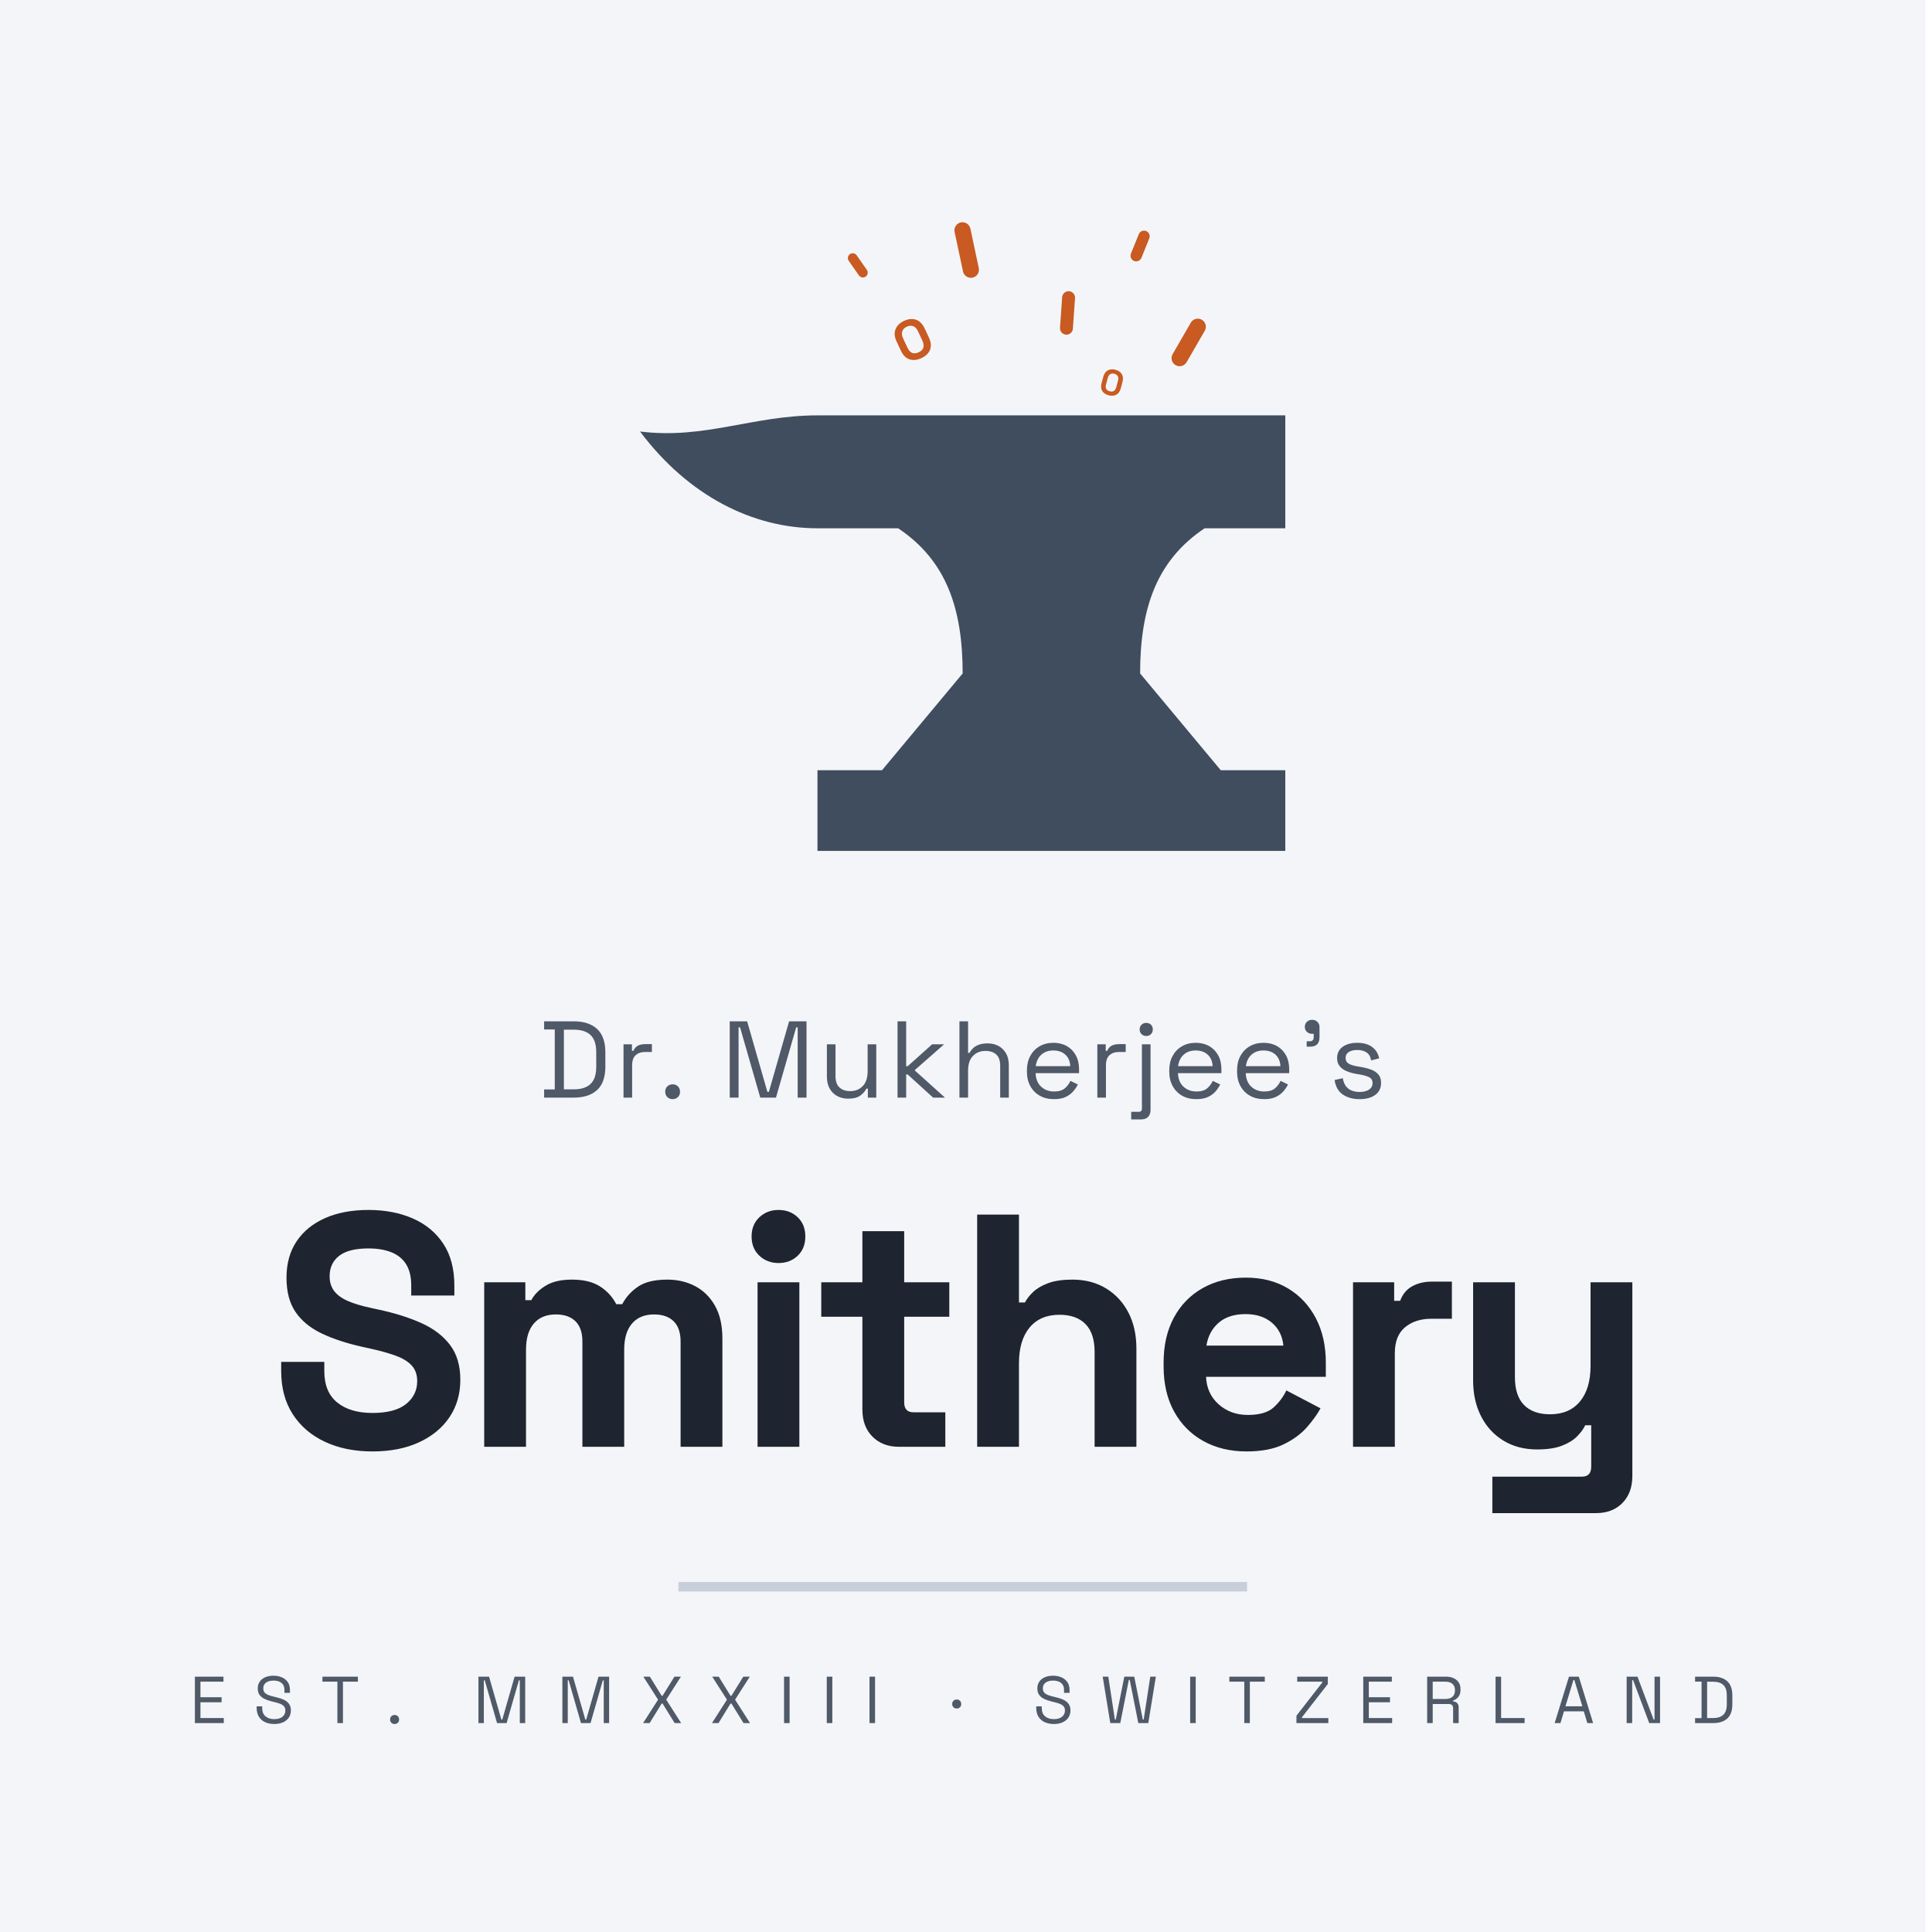
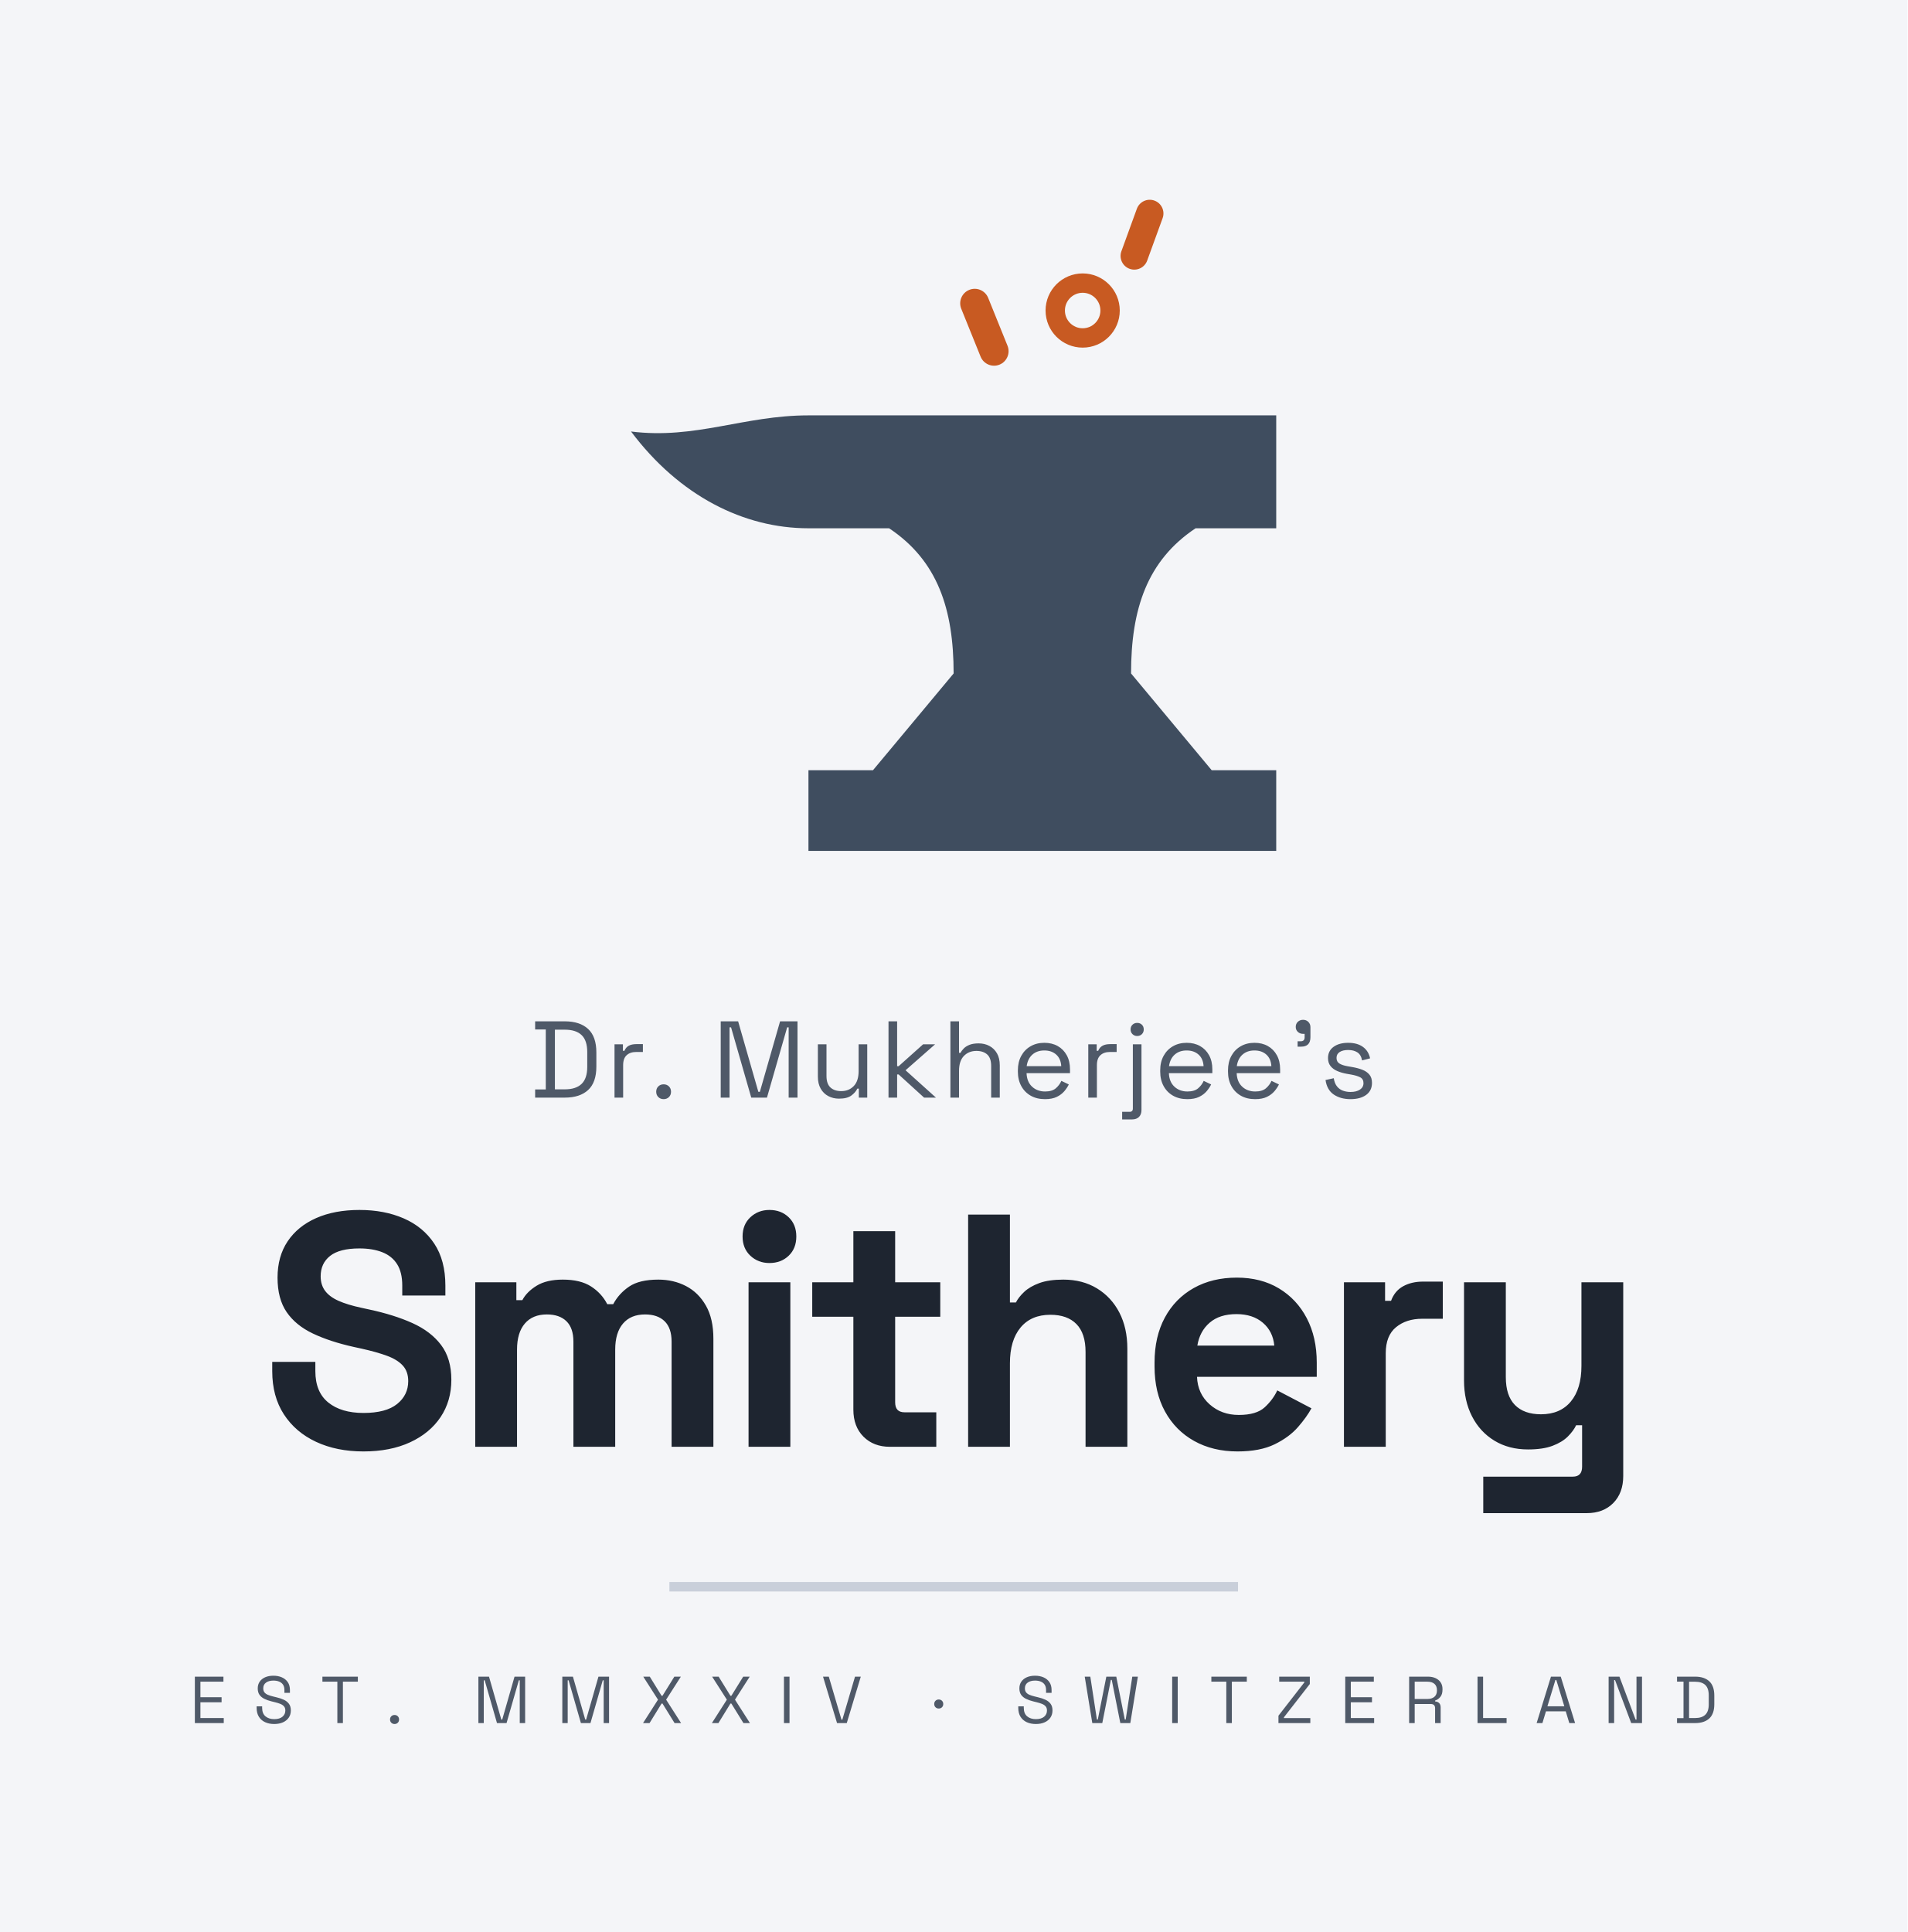
- <svg xmlns="http://www.w3.org/2000/svg" viewBox="0 0 406.298 407.712" width="406.298" height="407.712">
+ <svg xmlns="http://www.w3.org/2000/svg" viewBox="0 0 402.532 407.712" width="402.532" height="407.712">
  <rect width="100%" height="100%" fill="#F4F5F8" />
  <g transform="translate(40 40)">
-     <g transform="translate(88.244 0)">
+     <g transform="translate(86.361 0)">
      <g transform="scale(1.702) translate(-4 -2)">
-         <path d="M42.887 22.901Q42.1 23.268 41.422 23.056Q40.743 22.843 40.332 21.961L39.811 20.844Q39.412 19.988 39.679 19.319Q39.946 18.65 40.733 18.283Q41.526 17.913 42.207 18.14Q42.888 18.367 43.288 19.223L43.808 20.34Q44.22 21.222 43.95 21.877Q43.68 22.532 42.887 22.901ZM42.549 22.178Q43.025 21.956 43.129 21.591Q43.233 21.226 43.008 20.744L42.458 19.564Q42.23 19.075 41.863 18.942Q41.495 18.808 41.07 19.006Q40.632 19.21 40.51 19.584Q40.387 19.958 40.605 20.428L41.156 21.608Q41.389 22.109 41.738 22.252Q42.086 22.394 42.549 22.178Z" fill="#C85A22" />
-         <path d="M66.095 27.51Q65.556 27.365 65.31 26.98Q65.064 26.595 65.226 25.991L65.431 25.226Q65.588 24.639 65.996 24.42Q66.404 24.201 66.943 24.345Q67.487 24.491 67.728 24.884Q67.97 25.277 67.813 25.864L67.608 26.629Q67.446 27.233 67.042 27.444Q66.639 27.655 66.095 27.51ZM66.228 27.014Q66.554 27.102 66.756 26.965Q66.958 26.828 67.047 26.497L67.264 25.689Q67.353 25.354 67.227 25.137Q67.102 24.919 66.811 24.841Q66.511 24.761 66.296 24.894Q66.08 25.027 65.994 25.349L65.778 26.157Q65.686 26.501 65.798 26.715Q65.911 26.929 66.228 27.014Z" fill="#C85A22" />
-         <rect x="47.5" y="6" width="2" height="7" rx="1" fill="#C85A22" transform="rotate(-12 48.5 9.5)" />
-         <rect x="34.4" y="9.7" width="1.2" height="3.4" rx="0.6" fill="#C85A22" transform="rotate(-35 35 11.4)" />
-         <rect x="60.2" y="14.6" width="1.6" height="5.4" rx="0.8" fill="#C85A22" transform="rotate(4 61 17.3)" />
-         <rect x="69.3" y="7" width="1.4" height="4" rx="0.7" fill="#C85A22" transform="rotate(22 70 9)" />
-         <rect x="75" y="17.7" width="2" height="6.5" rx="1" fill="#C85A22" transform="rotate(30 76 21)" />
+         <rect x="50" y="14" width="3.6" height="10" rx="1.8" fill="#C85A22" transform="rotate(-22 52 19)" />
+         <circle cx="64" cy="17" r="3.4" fill="none" stroke="#C85A22" stroke-width="2.4" />
+         <rect x="69.5" y="3" width="3.4" height="9" rx="1.7" fill="#C85A22" transform="rotate(20 71 8)" />
        <path d="M30 30 H88 V44 H78 C72 48 70 54 70 62 L80 74 H88 V84 H30 V74 H38 L48 62 C48 54 46 48 40 44 H30 C22 44 14 40 8 32 C16 33 22 30 30 30 Z" fill="#3F4D5F" />
      </g>
    </g>
    <g transform="translate(0 169)">
-       <path d="M74.816 22.632V20.911H77.062V8.253H74.816V6.532H81.08Q84.258 6.532 85.998 8.144Q87.737 9.756 87.737 13.097V16.084Q87.737 19.425 85.998 21.028Q84.258 22.632 81.08 22.632ZM78.988 20.884H81.094Q83.424 20.884 84.618 19.739Q85.812 18.593 85.812 16.159V13.021Q85.812 10.564 84.618 9.43Q83.424 8.296 81.094 8.296H78.988ZM91.568 22.632V11.387H93.342V12.757H93.658Q93.96 12.018 94.579 11.68Q95.198 11.341 96.225 11.341H97.556V13.003H96.098Q94.879 13.003 94.134 13.679Q93.388 14.355 93.388 15.787V22.632ZM101.933 22.954Q101.254 22.954 100.81 22.514Q100.365 22.075 100.365 21.388Q100.365 20.701 100.81 20.263Q101.254 19.825 101.933 19.825Q102.611 19.825 103.053 20.265Q103.494 20.704 103.494 21.391Q103.494 22.078 103.053 22.516Q102.611 22.954 101.933 22.954ZM113.98 22.632V6.532H117.655L121.924 21.411H122.24L126.509 6.532H130.184V22.632H128.318V7.8H128.002L123.74 22.632H120.424L116.162 7.8H115.846V22.632ZM138.938 22.849Q137.702 22.849 136.685 22.313Q135.669 21.777 135.076 20.736Q134.483 19.696 134.483 18.195V11.387H136.303V18.063Q136.303 19.727 137.14 20.493Q137.976 21.26 139.411 21.26Q141.022 21.26 142.052 20.195Q143.082 19.13 143.082 17.036V11.387H144.902V22.632H143.128V20.729H142.812Q142.438 21.532 141.549 22.191Q140.659 22.849 138.938 22.849ZM149.39 22.632V6.532H151.21V16.005H151.526L156.686 11.387H159.217L152.987 16.858L159.401 22.632H156.9L151.526 17.742H151.21V22.632ZM162.454 22.632V6.532H164.274V13.182H164.59Q164.839 12.684 165.304 12.226Q165.768 11.768 166.522 11.477Q167.275 11.187 168.418 11.187Q169.67 11.187 170.679 11.723Q171.688 12.259 172.281 13.288Q172.873 14.316 172.873 15.824V22.632H171.053V15.956Q171.053 14.276 170.217 13.526Q169.38 12.776 167.946 12.776Q166.334 12.776 165.304 13.833Q164.274 14.89 164.274 16.983V22.632ZM182.408 22.954Q180.69 22.954 179.407 22.23Q178.124 21.505 177.407 20.191Q176.691 18.876 176.691 17.148V16.872Q176.691 15.127 177.404 13.82Q178.117 12.514 179.38 11.79Q180.644 11.065 182.281 11.065Q183.878 11.065 185.095 11.747Q186.313 12.43 187.003 13.687Q187.693 14.944 187.693 16.659V17.469H178.524Q178.587 19.295 179.684 20.317Q180.782 21.339 182.435 21.339Q183.899 21.339 184.678 20.679Q185.457 20.019 185.87 19.098L187.439 19.85Q187.101 20.562 186.491 21.28Q185.882 21.998 184.903 22.476Q183.923 22.954 182.408 22.954ZM178.547 15.993H185.843Q185.751 14.416 184.78 13.548Q183.809 12.681 182.274 12.681Q180.742 12.681 179.758 13.548Q178.774 14.416 178.547 15.993ZM191.549 22.632V11.387H193.323V12.757H193.639Q193.941 12.018 194.56 11.68Q195.179 11.341 196.206 11.341H197.537V13.003H196.079Q194.86 13.003 194.115 13.679Q193.369 14.355 193.369 15.787V22.632ZM198.696 27.232V25.63H200.278Q200.956 25.63 200.956 24.94V11.387H202.776V25.244Q202.776 26.172 202.258 26.702Q201.739 27.232 200.769 27.232ZM201.866 9.629Q201.28 9.629 200.878 9.237Q200.477 8.845 200.477 8.246Q200.477 7.63 200.878 7.247Q201.28 6.863 201.866 6.863Q202.475 6.863 202.865 7.247Q203.255 7.63 203.255 8.246Q203.255 8.845 202.865 9.237Q202.475 9.629 201.866 9.629ZM212.446 22.954Q210.728 22.954 209.445 22.23Q208.162 21.505 207.445 20.191Q206.729 18.876 206.729 17.148V16.872Q206.729 15.127 207.442 13.82Q208.155 12.514 209.418 11.79Q210.682 11.065 212.319 11.065Q213.916 11.065 215.133 11.747Q216.351 12.43 217.041 13.687Q217.731 14.944 217.731 16.659V17.469H208.562Q208.625 19.295 209.722 20.317Q210.82 21.339 212.473 21.339Q213.937 21.339 214.716 20.679Q215.495 20.019 215.908 19.098L217.477 19.85Q217.139 20.562 216.529 21.28Q215.92 21.998 214.941 22.476Q213.961 22.954 212.446 22.954ZM208.585 15.993H215.881Q215.789 14.416 214.818 13.548Q213.847 12.681 212.312 12.681Q210.78 12.681 209.796 13.548Q208.812 14.416 208.585 15.993ZM226.752 22.954Q225.034 22.954 223.751 22.23Q222.468 21.505 221.751 20.191Q221.035 18.876 221.035 17.148V16.872Q221.035 15.127 221.748 13.82Q222.461 12.514 223.724 11.79Q224.988 11.065 226.625 11.065Q228.222 11.065 229.439 11.747Q230.657 12.43 231.347 13.687Q232.037 14.944 232.037 16.659V17.469H222.868Q222.931 19.295 224.028 20.317Q225.126 21.339 226.779 21.339Q228.243 21.339 229.022 20.679Q229.801 20.019 230.214 19.098L231.783 19.85Q231.445 20.562 230.835 21.28Q230.226 21.998 229.247 22.476Q228.267 22.954 226.752 22.954ZM222.891 15.993H230.187Q230.095 14.416 229.124 13.548Q228.153 12.681 226.618 12.681Q225.086 12.681 224.102 13.548Q223.118 14.416 222.891 15.993ZM235.724 11.878V10.739H236.376Q237.206 10.739 237.206 9.91V9.174H236.88Q236.221 9.174 235.775 8.76Q235.329 8.347 235.329 7.708Q235.329 7.05 235.775 6.63Q236.221 6.21 236.88 6.21Q237.545 6.21 237.988 6.65Q238.431 7.089 238.431 7.768V9.89Q238.431 11.878 236.459 11.878ZM246.882 22.954Q244.798 22.954 243.363 21.988Q241.929 21.022 241.614 18.918L243.351 18.538Q243.528 19.637 244.039 20.268Q244.549 20.9 245.292 21.169Q246.035 21.438 246.882 21.438Q248.155 21.438 248.891 20.934Q249.627 20.431 249.627 19.575Q249.627 18.703 248.93 18.342Q248.234 17.981 247.009 17.765L246.071 17.601Q244.973 17.403 244.082 17.017Q243.191 16.631 242.667 15.967Q242.142 15.303 242.142 14.29Q242.142 12.768 243.311 11.917Q244.479 11.065 246.405 11.065Q248.314 11.065 249.506 11.924Q250.697 12.784 251.023 14.343L249.328 14.779Q249.112 13.579 248.336 13.08Q247.56 12.581 246.405 12.581Q245.267 12.581 244.601 13.008Q243.936 13.434 243.936 14.25Q243.936 15.064 244.559 15.442Q245.182 15.821 246.258 16.008L247.196 16.172Q248.386 16.37 249.343 16.733Q250.3 17.096 250.86 17.757Q251.421 18.417 251.421 19.515Q251.421 21.162 250.195 22.058Q248.969 22.954 246.882 22.954Z" fill="#4F5968" />
-       <path d="M38.584 97.298Q32.914 97.298 28.574 95.268Q24.234 93.238 21.784 89.458Q19.334 85.678 19.334 80.358V78.398H28.434V80.358Q28.434 84.768 31.164 86.973Q33.894 89.178 38.584 89.178Q43.344 89.178 45.689 87.288Q48.034 85.398 48.034 82.458Q48.034 80.428 46.879 79.168Q45.724 77.908 43.519 77.103Q41.314 76.298 38.164 75.598L36.554 75.248Q31.514 74.128 27.909 72.413Q24.304 70.698 22.379 67.898Q20.454 65.098 20.454 60.618Q20.454 56.138 22.589 52.953Q24.724 49.768 28.609 48.053Q32.494 46.338 37.744 46.338Q42.994 46.338 47.089 48.123Q51.184 49.908 53.529 53.443Q55.874 56.978 55.874 62.298V64.398H46.774V62.298Q46.774 59.498 45.689 57.783Q44.604 56.068 42.574 55.263Q40.544 54.458 37.744 54.458Q33.544 54.458 31.549 56.033Q29.554 57.608 29.554 60.338Q29.554 62.158 30.499 63.418Q31.444 64.678 33.334 65.518Q35.224 66.358 38.164 66.988L39.774 67.338Q45.024 68.458 48.909 70.208Q52.794 71.958 54.964 74.828Q57.134 77.698 57.134 82.178Q57.134 86.658 54.859 90.053Q52.584 93.448 48.419 95.373Q44.254 97.298 38.584 97.298ZM62.174 96.318V61.598H70.854V65.378H72.114Q73.024 63.628 75.124 62.333Q77.224 61.038 80.654 61.038Q84.364 61.038 86.604 62.473Q88.844 63.908 90.034 66.218H91.294Q92.484 63.978 94.654 62.508Q96.824 61.038 100.814 61.038Q104.034 61.038 106.659 62.403Q109.284 63.768 110.859 66.533Q112.434 69.298 112.434 73.498V96.318H103.614V74.128Q103.614 71.258 102.144 69.823Q100.674 68.388 98.014 68.388Q95.004 68.388 93.359 70.313Q91.714 72.238 91.714 75.808V96.318H82.894V74.128Q82.894 71.258 81.424 69.823Q79.954 68.388 77.294 68.388Q74.284 68.388 72.639 70.313Q70.994 72.238 70.994 75.808V96.318ZM119.854 96.318V61.598H128.674V96.318ZM124.264 57.538Q121.884 57.538 120.239 55.998Q118.594 54.458 118.594 51.938Q118.594 49.418 120.239 47.878Q121.884 46.338 124.264 46.338Q126.714 46.338 128.324 47.878Q129.934 49.418 129.934 51.938Q129.934 54.458 128.324 55.998Q126.714 57.538 124.264 57.538ZM149.674 96.318Q146.244 96.318 144.109 94.183Q141.974 92.048 141.974 88.478V68.878H133.294V61.598H141.974V50.818H150.794V61.598H160.314V68.878H150.794V86.938Q150.794 89.038 152.754 89.038H159.474V96.318ZM166.194 96.318V47.318H175.014V65.868H176.274Q176.834 64.748 178.024 63.628Q179.214 62.508 181.209 61.773Q183.204 61.038 186.284 61.038Q190.344 61.038 193.389 62.893Q196.434 64.748 198.114 68.003Q199.794 71.258 199.794 75.598V96.318H190.974V76.298Q190.974 72.378 189.049 70.418Q187.124 68.458 183.554 68.458Q179.494 68.458 177.254 71.153Q175.014 73.848 175.014 78.678V96.318ZM223.034 97.298Q217.854 97.298 213.899 95.093Q209.944 92.888 207.739 88.863Q205.534 84.838 205.534 79.378V78.538Q205.534 73.078 207.704 69.053Q209.874 65.028 213.794 62.823Q217.714 60.618 222.894 60.618Q228.004 60.618 231.784 62.893Q235.564 65.168 237.664 69.193Q239.764 73.218 239.764 78.538V81.548H214.494Q214.634 85.118 217.154 87.358Q219.674 89.598 223.314 89.598Q227.024 89.598 228.774 87.988Q230.524 86.378 231.434 84.418L238.644 88.198Q237.664 90.018 235.809 92.153Q233.954 94.288 230.874 95.793Q227.794 97.298 223.034 97.298ZM214.564 74.968H230.804Q230.524 71.958 228.389 70.138Q226.254 68.318 222.824 68.318Q219.254 68.318 217.154 70.138Q215.054 71.958 214.564 74.968ZM245.504 96.318V61.598H254.184V65.518H255.444Q256.214 63.418 257.999 62.438Q259.784 61.458 262.164 61.458H266.364V69.298H262.024Q258.664 69.298 256.494 71.083Q254.324 72.868 254.324 76.578V96.318ZM274.904 110.318V102.618H293.804Q295.764 102.618 295.764 100.518V91.768H294.504Q293.944 92.958 292.754 94.148Q291.564 95.338 289.534 96.108Q287.504 96.878 284.354 96.878Q280.294 96.878 277.249 95.023Q274.204 93.168 272.524 89.878Q270.844 86.588 270.844 82.318V61.598H279.664V81.618Q279.664 85.538 281.589 87.498Q283.514 89.458 287.084 89.458Q291.144 89.458 293.384 86.763Q295.624 84.068 295.624 79.238V61.598H304.444V102.478Q304.444 106.048 302.344 108.183Q300.244 110.318 296.744 110.318Z" fill="#1E2530" />
-       <path d="M1.123 154.624V144.824H7.154V145.888H2.295V149.17H6.762V150.234H2.295V153.56H7.219V154.624ZM17.868 154.82Q16.793 154.82 15.955 154.439Q15.117 154.058 14.637 153.297Q14.157 152.536 14.157 151.392V151.09H15.321V151.392Q15.321 152.612 16.031 153.202Q16.741 153.792 17.868 153.792Q19.009 153.792 19.612 153.28Q20.215 152.768 20.215 151.971Q20.215 151.436 19.944 151.11Q19.673 150.783 19.183 150.582Q18.692 150.381 18.032 150.222L17.303 150.042Q16.444 149.828 15.787 149.505Q15.131 149.182 14.761 148.657Q14.391 148.131 14.391 147.305Q14.391 146.479 14.808 145.876Q15.225 145.274 15.967 144.951Q16.709 144.628 17.7 144.628Q18.69 144.628 19.479 144.97Q20.268 145.312 20.727 145.979Q21.186 146.647 21.186 147.651V148.24H20.023V147.651Q20.023 146.942 19.721 146.504Q19.42 146.067 18.894 145.861Q18.369 145.656 17.7 145.656Q16.73 145.656 16.143 146.08Q15.555 146.504 15.555 147.289Q15.555 147.812 15.803 148.133Q16.052 148.455 16.514 148.653Q16.977 148.851 17.625 149.007L18.354 149.186Q19.205 149.38 19.888 149.695Q20.57 150.01 20.975 150.55Q21.379 151.089 21.379 151.955Q21.379 152.821 20.944 153.465Q20.509 154.11 19.72 154.465Q18.932 154.82 17.868 154.82ZM31.194 154.624V145.888H28.04V144.824H35.52V145.888H32.366V154.624ZM43.266 154.82Q42.853 154.82 42.582 154.552Q42.312 154.285 42.312 153.867Q42.312 153.449 42.582 153.182Q42.853 152.915 43.266 152.915Q43.679 152.915 43.948 153.183Q44.216 153.451 44.216 153.869Q44.216 154.287 43.948 154.553Q43.679 154.82 43.266 154.82ZM60.959 154.624V144.824H63.196L65.795 153.881H65.987L68.585 144.824H70.823V154.624H69.687V145.596H69.494L66.9 154.624H64.882L62.287 145.596H62.095V154.624ZM78.669 154.624V144.824H80.906L83.505 153.881H83.697L86.295 144.824H88.533V154.624H87.397V145.596H87.204L84.61 154.624H82.592L79.997 145.596H79.805V154.624ZM95.703 154.624 98.861 149.682 95.751 144.824H97.125L99.618 148.863H99.81L102.313 144.824H103.687L100.577 149.682L103.735 154.624H102.361L99.81 150.501H99.618L97.078 154.624ZM110.235 154.624 113.393 149.682 110.283 144.824H111.657L114.15 148.863H114.342L116.845 144.824H118.219L115.109 149.682L118.267 154.624H116.893L114.342 150.501H114.15L111.61 154.624ZM125.443 154.624V144.824H126.615V154.624ZM134.459 154.624V144.824H135.631V154.624ZM143.475 154.624V144.824H144.647V154.624ZM161.875 151.552Q161.462 151.552 161.192 151.285Q160.921 151.017 160.921 150.599Q160.921 150.181 161.192 149.914Q161.462 149.648 161.875 149.648Q162.288 149.648 162.557 149.915Q162.826 150.183 162.826 150.601Q162.826 151.019 162.557 151.286Q162.288 151.552 161.875 151.552ZM182.368 154.82Q181.293 154.82 180.455 154.439Q179.617 154.058 179.137 153.297Q178.657 152.536 178.657 151.392V151.09H179.821V151.392Q179.821 152.612 180.531 153.202Q181.241 153.792 182.368 153.792Q183.509 153.792 184.112 153.28Q184.715 152.768 184.715 151.971Q184.715 151.436 184.444 151.11Q184.173 150.783 183.683 150.582Q183.192 150.381 182.532 150.222L181.803 150.042Q180.944 149.828 180.287 149.505Q179.631 149.182 179.261 148.657Q178.891 148.131 178.891 147.305Q178.891 146.479 179.308 145.876Q179.725 145.274 180.467 144.951Q181.209 144.628 182.2 144.628Q183.19 144.628 183.979 144.97Q184.768 145.312 185.227 145.979Q185.686 146.647 185.686 147.651V148.24H184.523V147.651Q184.523 146.942 184.221 146.504Q183.92 146.067 183.394 145.861Q182.869 145.656 182.2 145.656Q181.23 145.656 180.643 146.08Q180.055 146.504 180.055 147.289Q180.055 147.812 180.303 148.133Q180.552 148.455 181.014 148.653Q181.477 148.851 182.125 149.007L182.854 149.186Q183.705 149.38 184.388 149.695Q185.07 150.01 185.475 150.55Q185.879 151.089 185.879 151.955Q185.879 152.821 185.444 153.465Q185.009 154.11 184.22 154.465Q183.432 154.82 182.368 154.82ZM194.28 154.624 192.683 144.824H193.861L195.251 153.873H195.443L197.242 144.824H199.34L201.139 153.873H201.331L202.721 144.824H203.899L202.302 154.624H200.194L198.387 145.518H198.195L196.388 154.624ZM211.137 154.624V144.824H212.309V154.624ZM222.56 154.624V145.888H219.406V144.824H226.886V145.888H223.732V154.624ZM233.566 154.624V153.067L239.026 146.044V145.88H233.726V144.824H240.183V146.381L234.722 153.404V153.568H240.29V154.624ZM247.663 154.624V144.824H253.694V145.888H248.835V149.17H253.302V150.234H248.835V153.56H253.759V154.624ZM261.145 154.624V144.824H265.103Q266.017 144.824 266.708 145.136Q267.399 145.448 267.792 146.031Q268.184 146.614 268.184 147.432V147.58Q268.184 148.542 267.725 149.103Q267.265 149.664 266.629 149.866V150.058Q267.139 150.076 267.467 150.389Q267.795 150.701 267.795 151.329V154.624H266.623V151.475Q266.623 151.06 266.398 150.83Q266.174 150.6 265.708 150.6H262.317V154.624ZM262.317 149.536H264.986Q265.952 149.536 266.482 149.07Q267.012 148.604 267.012 147.757V147.667Q267.012 146.82 266.494 146.354Q265.976 145.888 264.986 145.888H262.317ZM275.579 154.624V144.824H276.751V153.56H281.708V154.624ZM288.051 154.624 291.075 144.824H293.142L296.165 154.624H294.947L294.196 152.15H290.02L289.27 154.624ZM290.325 151.078H293.891L292.204 145.539H292.012ZM303.243 154.624V144.824H305.524L308.931 153.881H309.124V144.824H310.288V154.624H308.006L304.599 145.557H304.407V154.624ZM317.68 154.624V153.577H319.047V145.871H317.68V144.824H321.493Q323.427 144.824 324.486 145.805Q325.545 146.786 325.545 148.82V150.638Q325.545 152.672 324.486 153.648Q323.427 154.624 321.493 154.624ZM320.219 153.56H321.501Q322.92 153.56 323.646 152.863Q324.373 152.166 324.373 150.684V148.774Q324.373 147.278 323.646 146.588Q322.92 145.898 321.501 145.898H320.219Z" fill="#4F5968" />
-       <rect x="103.149" y="124.848" width="120" height="2" fill="#C9CFDA" />
+       <path d="M72.933 22.632V20.911H75.179V8.253H72.933V6.532H79.197Q82.375 6.532 84.115 8.144Q85.854 9.756 85.854 13.097V16.084Q85.854 19.425 84.115 21.028Q82.375 22.632 79.197 22.632ZM77.105 20.884H79.211Q81.541 20.884 82.735 19.739Q83.929 18.593 83.929 16.159V13.021Q83.929 10.564 82.735 9.43Q81.541 8.296 79.211 8.296H77.105ZM89.685 22.632V11.387H91.459V12.757H91.775Q92.077 12.018 92.696 11.68Q93.315 11.341 94.342 11.341H95.673V13.003H94.215Q92.996 13.003 92.251 13.679Q91.505 14.355 91.505 15.787V22.632ZM100.05 22.954Q99.371 22.954 98.927 22.514Q98.482 22.075 98.482 21.388Q98.482 20.701 98.927 20.263Q99.371 19.825 100.05 19.825Q100.728 19.825 101.17 20.265Q101.611 20.704 101.611 21.391Q101.611 22.078 101.17 22.516Q100.728 22.954 100.05 22.954ZM112.097 22.632V6.532H115.772L120.041 21.411H120.357L124.626 6.532H128.301V22.632H126.435V7.8H126.119L121.857 22.632H118.541L114.279 7.8H113.963V22.632ZM137.055 22.849Q135.819 22.849 134.802 22.313Q133.786 21.777 133.193 20.736Q132.6 19.696 132.6 18.195V11.387H134.42V18.063Q134.42 19.727 135.257 20.493Q136.093 21.26 137.528 21.26Q139.139 21.26 140.169 20.195Q141.199 19.13 141.199 17.036V11.387H143.019V22.632H141.245V20.729H140.929Q140.555 21.532 139.666 22.191Q138.776 22.849 137.055 22.849ZM147.507 22.632V6.532H149.327V16.005H149.643L154.803 11.387H157.334L151.104 16.858L157.518 22.632H155.017L149.643 17.742H149.327V22.632ZM160.571 22.632V6.532H162.391V13.182H162.707Q162.956 12.684 163.421 12.226Q163.885 11.768 164.639 11.477Q165.392 11.187 166.535 11.187Q167.787 11.187 168.796 11.723Q169.805 12.259 170.398 13.288Q170.99 14.316 170.99 15.824V22.632H169.17V15.956Q169.17 14.276 168.334 13.526Q167.497 12.776 166.063 12.776Q164.451 12.776 163.421 13.833Q162.391 14.89 162.391 16.983V22.632ZM180.525 22.954Q178.807 22.954 177.524 22.23Q176.241 21.505 175.524 20.191Q174.808 18.876 174.808 17.148V16.872Q174.808 15.127 175.521 13.82Q176.234 12.514 177.497 11.79Q178.761 11.065 180.398 11.065Q181.995 11.065 183.212 11.747Q184.43 12.43 185.12 13.687Q185.81 14.944 185.81 16.659V17.469H176.641Q176.704 19.295 177.801 20.317Q178.899 21.339 180.552 21.339Q182.016 21.339 182.795 20.679Q183.574 20.019 183.987 19.098L185.556 19.85Q185.218 20.562 184.608 21.28Q183.999 21.998 183.02 22.476Q182.04 22.954 180.525 22.954ZM176.664 15.993H183.96Q183.868 14.416 182.897 13.548Q181.926 12.681 180.391 12.681Q178.859 12.681 177.875 13.548Q176.891 14.416 176.664 15.993ZM189.666 22.632V11.387H191.44V12.757H191.756Q192.058 12.018 192.677 11.68Q193.296 11.341 194.323 11.341H195.654V13.003H194.196Q192.977 13.003 192.232 13.679Q191.486 14.355 191.486 15.787V22.632ZM196.813 27.232V25.63H198.395Q199.073 25.63 199.073 24.94V11.387H200.893V25.244Q200.893 26.172 200.375 26.702Q199.856 27.232 198.886 27.232ZM199.983 9.629Q199.397 9.629 198.995 9.237Q198.594 8.845 198.594 8.246Q198.594 7.63 198.995 7.247Q199.397 6.863 199.983 6.863Q200.592 6.863 200.982 7.247Q201.372 7.63 201.372 8.246Q201.372 8.845 200.982 9.237Q200.592 9.629 199.983 9.629ZM210.563 22.954Q208.845 22.954 207.562 22.23Q206.279 21.505 205.562 20.191Q204.846 18.876 204.846 17.148V16.872Q204.846 15.127 205.559 13.82Q206.272 12.514 207.535 11.79Q208.799 11.065 210.436 11.065Q212.033 11.065 213.25 11.747Q214.468 12.43 215.158 13.687Q215.848 14.944 215.848 16.659V17.469H206.679Q206.742 19.295 207.839 20.317Q208.937 21.339 210.59 21.339Q212.054 21.339 212.833 20.679Q213.612 20.019 214.025 19.098L215.594 19.85Q215.256 20.562 214.646 21.28Q214.037 21.998 213.058 22.476Q212.078 22.954 210.563 22.954ZM206.702 15.993H213.998Q213.906 14.416 212.935 13.548Q211.964 12.681 210.429 12.681Q208.897 12.681 207.913 13.548Q206.929 14.416 206.702 15.993ZM224.869 22.954Q223.151 22.954 221.868 22.23Q220.585 21.505 219.868 20.191Q219.152 18.876 219.152 17.148V16.872Q219.152 15.127 219.865 13.82Q220.578 12.514 221.841 11.79Q223.105 11.065 224.742 11.065Q226.339 11.065 227.556 11.747Q228.774 12.43 229.464 13.687Q230.154 14.944 230.154 16.659V17.469H220.985Q221.048 19.295 222.145 20.317Q223.243 21.339 224.896 21.339Q226.36 21.339 227.139 20.679Q227.918 20.019 228.331 19.098L229.9 19.85Q229.562 20.562 228.952 21.28Q228.343 21.998 227.364 22.476Q226.384 22.954 224.869 22.954ZM221.008 15.993H228.304Q228.212 14.416 227.241 13.548Q226.27 12.681 224.735 12.681Q223.203 12.681 222.219 13.548Q221.235 14.416 221.008 15.993ZM233.841 11.878V10.739H234.493Q235.323 10.739 235.323 9.91V9.174H234.997Q234.338 9.174 233.892 8.76Q233.446 8.347 233.446 7.708Q233.446 7.05 233.892 6.63Q234.338 6.21 234.997 6.21Q235.662 6.21 236.105 6.65Q236.548 7.089 236.548 7.768V9.89Q236.548 11.878 234.576 11.878ZM244.999 22.954Q242.915 22.954 241.48 21.988Q240.046 21.022 239.731 18.918L241.468 18.538Q241.645 19.637 242.156 20.268Q242.666 20.9 243.409 21.169Q244.152 21.438 244.999 21.438Q246.272 21.438 247.008 20.934Q247.744 20.431 247.744 19.575Q247.744 18.703 247.047 18.342Q246.351 17.981 245.126 17.765L244.188 17.601Q243.09 17.403 242.199 17.017Q241.308 16.631 240.784 15.967Q240.259 15.303 240.259 14.29Q240.259 12.768 241.428 11.917Q242.596 11.065 244.522 11.065Q246.431 11.065 247.623 11.924Q248.814 12.784 249.14 14.343L247.445 14.779Q247.229 13.579 246.453 13.08Q245.677 12.581 244.522 12.581Q243.384 12.581 242.718 13.008Q242.053 13.434 242.053 14.25Q242.053 15.064 242.676 15.442Q243.299 15.821 244.375 16.008L245.313 16.172Q246.503 16.37 247.46 16.733Q248.417 17.096 248.977 17.757Q249.538 18.417 249.538 19.515Q249.538 21.162 248.312 22.058Q247.086 22.954 244.999 22.954Z" fill="#4F5968" />
+       <path d="M36.701 97.298Q31.031 97.298 26.691 95.268Q22.351 93.238 19.901 89.458Q17.451 85.678 17.451 80.358V78.398H26.551V80.358Q26.551 84.768 29.281 86.973Q32.011 89.178 36.701 89.178Q41.461 89.178 43.806 87.288Q46.151 85.398 46.151 82.458Q46.151 80.428 44.996 79.168Q43.841 77.908 41.636 77.103Q39.431 76.298 36.281 75.598L34.671 75.248Q29.631 74.128 26.026 72.413Q22.421 70.698 20.496 67.898Q18.571 65.098 18.571 60.618Q18.571 56.138 20.706 52.953Q22.841 49.768 26.726 48.053Q30.611 46.338 35.861 46.338Q41.111 46.338 45.206 48.123Q49.301 49.908 51.646 53.443Q53.991 56.978 53.991 62.298V64.398H44.891V62.298Q44.891 59.498 43.806 57.783Q42.721 56.068 40.691 55.263Q38.661 54.458 35.861 54.458Q31.661 54.458 29.666 56.033Q27.671 57.608 27.671 60.338Q27.671 62.158 28.616 63.418Q29.561 64.678 31.451 65.518Q33.341 66.358 36.281 66.988L37.891 67.338Q43.141 68.458 47.026 70.208Q50.911 71.958 53.081 74.828Q55.251 77.698 55.251 82.178Q55.251 86.658 52.976 90.053Q50.701 93.448 46.536 95.373Q42.371 97.298 36.701 97.298ZM60.291 96.318V61.598H68.971V65.378H70.231Q71.141 63.628 73.241 62.333Q75.341 61.038 78.771 61.038Q82.481 61.038 84.721 62.473Q86.961 63.908 88.151 66.218H89.411Q90.601 63.978 92.771 62.508Q94.941 61.038 98.931 61.038Q102.151 61.038 104.776 62.403Q107.401 63.768 108.976 66.533Q110.551 69.298 110.551 73.498V96.318H101.731V74.128Q101.731 71.258 100.261 69.823Q98.791 68.388 96.131 68.388Q93.121 68.388 91.476 70.313Q89.831 72.238 89.831 75.808V96.318H81.011V74.128Q81.011 71.258 79.541 69.823Q78.071 68.388 75.411 68.388Q72.401 68.388 70.756 70.313Q69.111 72.238 69.111 75.808V96.318ZM117.971 96.318V61.598H126.791V96.318ZM122.381 57.538Q120.001 57.538 118.356 55.998Q116.711 54.458 116.711 51.938Q116.711 49.418 118.356 47.878Q120.001 46.338 122.381 46.338Q124.831 46.338 126.441 47.878Q128.051 49.418 128.051 51.938Q128.051 54.458 126.441 55.998Q124.831 57.538 122.381 57.538ZM147.791 96.318Q144.361 96.318 142.226 94.183Q140.091 92.048 140.091 88.478V68.878H131.411V61.598H140.091V50.818H148.911V61.598H158.431V68.878H148.911V86.938Q148.911 89.038 150.871 89.038H157.591V96.318ZM164.311 96.318V47.318H173.131V65.868H174.391Q174.951 64.748 176.141 63.628Q177.331 62.508 179.326 61.773Q181.321 61.038 184.401 61.038Q188.461 61.038 191.506 62.893Q194.551 64.748 196.231 68.003Q197.911 71.258 197.911 75.598V96.318H189.091V76.298Q189.091 72.378 187.166 70.418Q185.241 68.458 181.671 68.458Q177.611 68.458 175.371 71.153Q173.131 73.848 173.131 78.678V96.318ZM221.151 97.298Q215.971 97.298 212.016 95.093Q208.061 92.888 205.856 88.863Q203.651 84.838 203.651 79.378V78.538Q203.651 73.078 205.821 69.053Q207.991 65.028 211.911 62.823Q215.831 60.618 221.011 60.618Q226.121 60.618 229.901 62.893Q233.681 65.168 235.781 69.193Q237.881 73.218 237.881 78.538V81.548H212.611Q212.751 85.118 215.271 87.358Q217.791 89.598 221.431 89.598Q225.141 89.598 226.891 87.988Q228.641 86.378 229.551 84.418L236.761 88.198Q235.781 90.018 233.926 92.153Q232.071 94.288 228.991 95.793Q225.911 97.298 221.151 97.298ZM212.681 74.968H228.921Q228.641 71.958 226.506 70.138Q224.371 68.318 220.941 68.318Q217.371 68.318 215.271 70.138Q213.171 71.958 212.681 74.968ZM243.621 96.318V61.598H252.301V65.518H253.561Q254.331 63.418 256.116 62.438Q257.901 61.458 260.281 61.458H264.481V69.298H260.141Q256.781 69.298 254.611 71.083Q252.441 72.868 252.441 76.578V96.318ZM273.021 110.318V102.618H291.921Q293.881 102.618 293.881 100.518V91.768H292.621Q292.061 92.958 290.871 94.148Q289.681 95.338 287.651 96.108Q285.621 96.878 282.471 96.878Q278.411 96.878 275.366 95.023Q272.321 93.168 270.641 89.878Q268.961 86.588 268.961 82.318V61.598H277.781V81.618Q277.781 85.538 279.706 87.498Q281.631 89.458 285.201 89.458Q289.261 89.458 291.501 86.763Q293.741 84.068 293.741 79.238V61.598H302.561V102.478Q302.561 106.048 300.461 108.183Q298.361 110.318 294.861 110.318Z" fill="#1E2530" />
+       <path d="M1.123 154.624V144.824H7.154V145.888H2.295V149.17H6.762V150.234H2.295V153.56H7.219V154.624ZM17.868 154.82Q16.793 154.82 15.955 154.439Q15.117 154.058 14.637 153.297Q14.157 152.536 14.157 151.392V151.09H15.321V151.392Q15.321 152.612 16.031 153.202Q16.741 153.792 17.868 153.792Q19.009 153.792 19.612 153.28Q20.215 152.768 20.215 151.971Q20.215 151.436 19.944 151.11Q19.673 150.783 19.183 150.582Q18.692 150.381 18.032 150.222L17.303 150.042Q16.444 149.828 15.787 149.505Q15.131 149.182 14.761 148.657Q14.391 148.131 14.391 147.305Q14.391 146.479 14.808 145.876Q15.225 145.274 15.967 144.951Q16.709 144.628 17.7 144.628Q18.69 144.628 19.479 144.97Q20.268 145.312 20.727 145.979Q21.186 146.647 21.186 147.651V148.24H20.023V147.651Q20.023 146.942 19.721 146.504Q19.42 146.067 18.894 145.861Q18.369 145.656 17.7 145.656Q16.73 145.656 16.143 146.08Q15.555 146.504 15.555 147.289Q15.555 147.812 15.803 148.133Q16.052 148.455 16.514 148.653Q16.977 148.851 17.625 149.007L18.354 149.186Q19.205 149.38 19.888 149.695Q20.57 150.01 20.975 150.55Q21.379 151.089 21.379 151.955Q21.379 152.821 20.944 153.465Q20.509 154.11 19.72 154.465Q18.932 154.82 17.868 154.82ZM31.194 154.624V145.888H28.04V144.824H35.52V145.888H32.366V154.624ZM43.266 154.82Q42.853 154.82 42.582 154.552Q42.312 154.285 42.312 153.867Q42.312 153.449 42.582 153.182Q42.853 152.915 43.266 152.915Q43.679 152.915 43.948 153.183Q44.216 153.451 44.216 153.869Q44.216 154.287 43.948 154.553Q43.679 154.82 43.266 154.82ZM60.959 154.624V144.824H63.196L65.795 153.881H65.987L68.585 144.824H70.823V154.624H69.687V145.596H69.494L66.9 154.624H64.882L62.287 145.596H62.095V154.624ZM78.669 154.624V144.824H80.906L83.505 153.881H83.697L86.295 144.824H88.533V154.624H87.397V145.596H87.204L84.61 154.624H82.592L79.997 145.596H79.805V154.624ZM95.703 154.624 98.861 149.682 95.751 144.824H97.125L99.618 148.863H99.81L102.313 144.824H103.687L100.577 149.682L103.735 154.624H102.361L99.81 150.501H99.618L97.078 154.624ZM110.235 154.624 113.393 149.682 110.283 144.824H111.657L114.15 148.863H114.342L116.845 144.824H118.219L115.109 149.682L118.267 154.624H116.893L114.342 150.501H114.15L111.61 154.624ZM125.443 154.624V144.824H126.615V154.624ZM136.647 154.624 133.687 144.824H134.906L137.584 153.911H137.76L140.438 144.824H141.656L138.697 154.624ZM158.109 151.552Q157.696 151.552 157.426 151.285Q157.155 151.017 157.155 150.599Q157.155 150.181 157.426 149.914Q157.696 149.648 158.109 149.648Q158.522 149.648 158.791 149.915Q159.06 150.183 159.06 150.601Q159.06 151.019 158.791 151.286Q158.522 151.552 158.109 151.552ZM178.602 154.82Q177.527 154.82 176.689 154.439Q175.851 154.058 175.371 153.297Q174.891 152.536 174.891 151.392V151.09H176.055V151.392Q176.055 152.612 176.765 153.202Q177.475 153.792 178.602 153.792Q179.743 153.792 180.346 153.28Q180.949 152.768 180.949 151.971Q180.949 151.436 180.678 151.11Q180.407 150.783 179.917 150.582Q179.426 150.381 178.766 150.222L178.037 150.042Q177.178 149.828 176.521 149.505Q175.865 149.182 175.495 148.657Q175.125 148.131 175.125 147.305Q175.125 146.479 175.542 145.876Q175.959 145.274 176.701 144.951Q177.443 144.628 178.434 144.628Q179.424 144.628 180.213 144.97Q181.002 145.312 181.461 145.979Q181.92 146.647 181.92 147.651V148.24H180.757V147.651Q180.757 146.942 180.455 146.504Q180.154 146.067 179.628 145.861Q179.103 145.656 178.434 145.656Q177.464 145.656 176.877 146.08Q176.289 146.504 176.289 147.289Q176.289 147.812 176.537 148.133Q176.786 148.455 177.248 148.653Q177.711 148.851 178.359 149.007L179.088 149.186Q179.939 149.38 180.622 149.695Q181.304 150.01 181.709 150.55Q182.113 151.089 182.113 151.955Q182.113 152.821 181.678 153.465Q181.243 154.11 180.454 154.465Q179.666 154.82 178.602 154.82ZM190.514 154.624 188.917 144.824H190.095L191.485 153.873H191.677L193.476 144.824H195.574L197.373 153.873H197.565L198.955 144.824H200.133L198.536 154.624H196.428L194.621 145.518H194.429L192.622 154.624ZM207.371 154.624V144.824H208.543V154.624ZM218.794 154.624V145.888H215.64V144.824H223.12V145.888H219.966V154.624ZM229.8 154.624V153.067L235.26 146.044V145.88H229.96V144.824H236.417V146.381L230.956 153.404V153.568H236.524V154.624ZM243.897 154.624V144.824H249.928V145.888H245.069V149.17H249.536V150.234H245.069V153.56H249.993V154.624ZM257.379 154.624V144.824H261.337Q262.251 144.824 262.942 145.136Q263.633 145.448 264.026 146.031Q264.418 146.614 264.418 147.432V147.58Q264.418 148.542 263.959 149.103Q263.499 149.664 262.863 149.866V150.058Q263.373 150.076 263.701 150.389Q264.029 150.701 264.029 151.329V154.624H262.857V151.475Q262.857 151.06 262.632 150.83Q262.408 150.6 261.942 150.6H258.551V154.624ZM258.551 149.536H261.22Q262.186 149.536 262.716 149.07Q263.246 148.604 263.246 147.757V147.667Q263.246 146.82 262.728 146.354Q262.21 145.888 261.22 145.888H258.551ZM271.813 154.624V144.824H272.985V153.56H277.942V154.624ZM284.285 154.624 287.309 144.824H289.376L292.399 154.624H291.181L290.43 152.15H286.254L285.504 154.624ZM286.559 151.078H290.125L288.438 145.539H288.246ZM299.477 154.624V144.824H301.758L305.165 153.881H305.358V144.824H306.522V154.624H304.24L300.833 145.557H300.641V154.624ZM313.914 154.624V153.577H315.281V145.871H313.914V144.824H317.727Q319.661 144.824 320.72 145.805Q321.779 146.786 321.779 148.82V150.638Q321.779 152.672 320.72 153.648Q319.661 154.624 317.727 154.624ZM316.453 153.56H317.735Q319.154 153.56 319.88 152.863Q320.607 152.166 320.607 150.684V148.774Q320.607 147.278 319.88 146.588Q319.154 145.898 317.735 145.898H316.453Z" fill="#4F5968" />
+       <rect x="101.266" y="124.848" width="120" height="2" fill="#C9CFDA" />
    </g>
  </g>
</svg>
